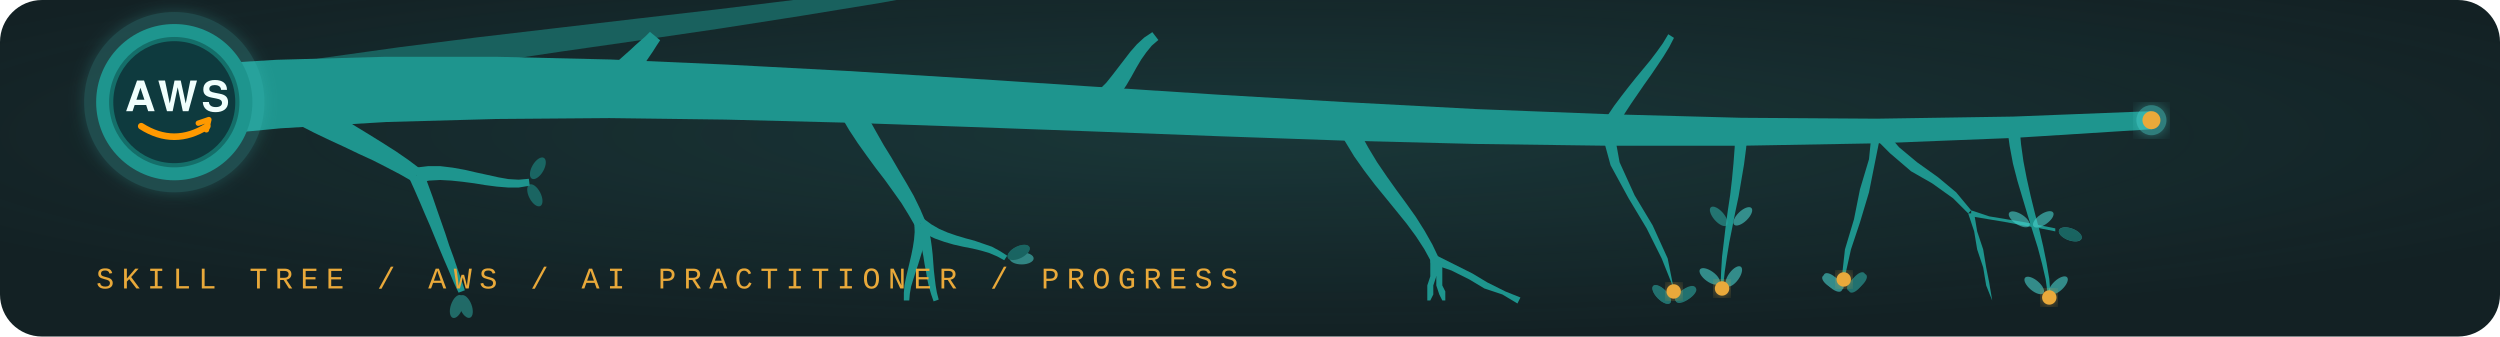
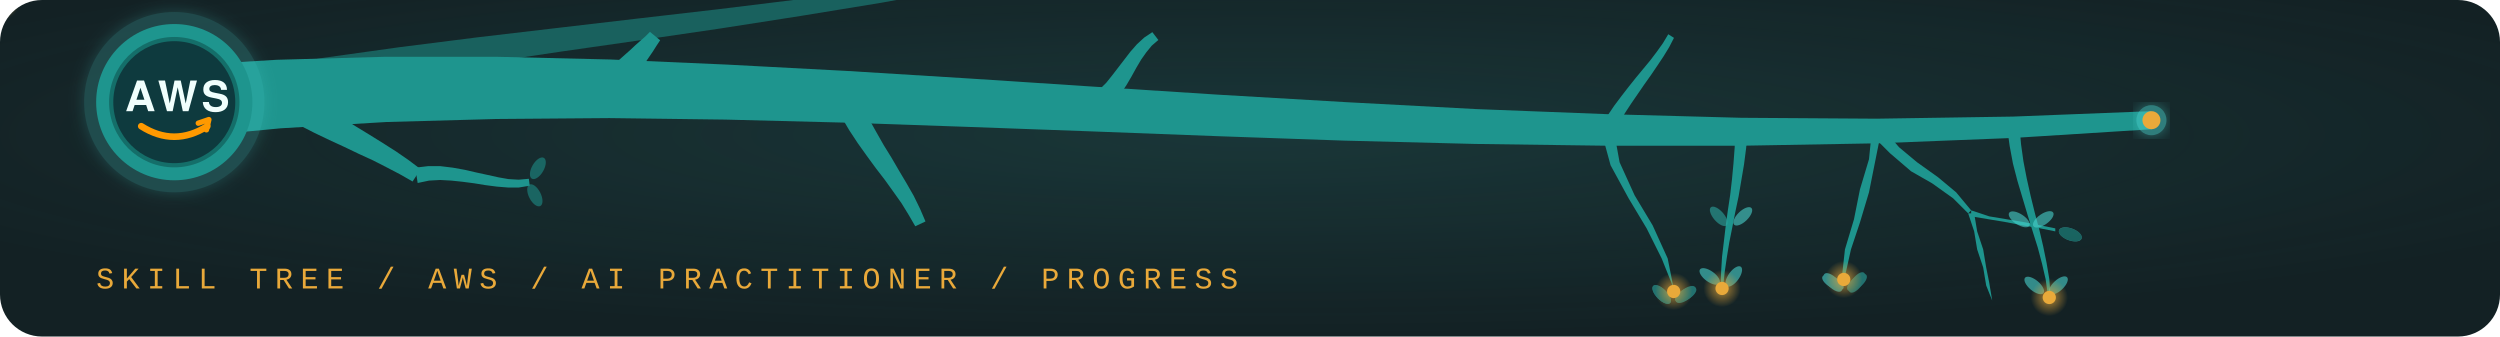
<svg xmlns="http://www.w3.org/2000/svg" viewBox="0 0 832 112" width="832" height="112" role="img" aria-label="">
  <defs>
    <filter id="glow" x="-200%%" y="-200%%" width="500%%" height="500%%">
      <feGaussianBlur stdDeviation="2.5" result="b" />
      <feMerge>
        <feMergeNode in="b" />
        <feMergeNode in="SourceGraphic" />
      </feMerge>
    </filter>
+     <radialGradient id="haloA">
+       <stop offset="0" stop-color="#E9A93A" stop-opacity="0.75" />
+       <stop offset="1" stop-color="#E9A93A" stop-opacity="0" />
+     </radialGradient>
+     <radialGradient id="haloT">
+       <stop offset="0" stop-color="#48D1CC" stop-opacity="0.75" />
+       <stop offset="1" stop-color="#48D1CC" stop-opacity="0" />
+     </radialGradient>
+     <radialGradient id="haloW">
+       <stop offset="0" stop-color="#FFFFFF" stop-opacity="0.75" />
+       <stop offset="1" stop-color="#FFFFFF" stop-opacity="0" />
+     </radialGradient>
    <linearGradient id="sheen" x1="0" y1="0" x2="0" y2="1">
      <stop offset="0" stop-color="#FFFFFF" stop-opacity="0.10" />
      <stop offset="1" stop-color="#FFFFFF" stop-opacity="0" />
    </linearGradient>
  </defs>
+   <style>@media (prefers-reduced-motion: reduce) { .m { display: none } }</style>
  <defs>
    <filter id="shadow" x="-20%" y="-20%" width="140%" height="160%">
      <feGaussianBlur stdDeviation="4" />
    </filter>
    <linearGradient id="budfill" x1="0" y1="0" x2="0" y2="1">
      <stop offset="0" stop-color="#15717A" />
      <stop offset="1" stop-color="#0B4F55" />
    </linearGradient>
  </defs>
  <clipPath id="panel">
    <rect width="832" height="112" rx="14" />
  </clipPath>
  <rect width="832" height="112" rx="14" fill="#132124" />
  <g clip-path="url(#panel)">
    <radialGradient id="hglow" cx="50%" cy="40%" r="60%">
      <stop offset="0" stop-color="#48D1CC" stop-opacity="0.12" />
      <stop offset="1" stop-color="#48D1CC" stop-opacity="0" />
    </radialGradient>
    <rect width="832" height="112" fill="url(#hglow)" />
    <path d="M59.2 39.9 L83.9 34.4 L109.0 29.6 L134.5 25.2 L160.3 21.1 L186.5 17.2 L213.0 13.4 L239.6 9.5 L266.5 5.3 L293.4 0.9 L320.3 -4.0 L319.7 -8.0 L292.6 -3.8 L265.7 -0.2 L238.8 3.1 L212.0 6.2 L185.5 9.3 L159.1 12.4 L133.0 15.7 L107.2 19.3 L81.8 23.4 L56.8 28.1 Z" fill="#19615E" />
    <path d="M58.9 46.0 L93.4 42.7 L128.7 40.6 L165.2 39.6 L202.8 39.3 L241.4 39.8 L280.9 40.8 L321.4 42.2 L362.6 43.7 L404.7 45.3 L447.4 46.8 L490.8 47.9 L534.9 48.5 L579.5 48.5 L624.6 47.7 L670.2 45.9 L716.2 43.0 L715.8 37.0 L669.9 38.8 L624.5 39.5 L579.5 39.2 L535.1 38.0 L491.2 36.3 L448.0 34.0 L405.3 31.5 L363.4 28.8 L322.2 26.1 L281.7 23.6 L242.0 21.5 L203.2 19.8 L165.2 18.9 L128.1 18.9 L92.0 19.9 L57.1 22.0 Z" fill="#1E958E" />
    <path d="M89.6 35.8 L94.5 38.8 L99.5 41.6 L104.6 44.2 L109.6 46.6 L114.6 48.9 L119.4 51.2 L124.2 53.4 L128.7 55.7 L133.1 58.0 L137.3 60.4 L140.0 56.3 L136.0 53.3 L131.8 50.4 L127.4 47.6 L122.9 44.8 L118.3 42.0 L113.7 39.1 L109.1 36.2 L104.6 33.3 L100.1 30.1 L95.8 26.8 Z" fill="#1E958E" />
-     <path d="M136.2 59.3 L138.0 63.3 L139.7 67.2 L141.4 71.2 L143.1 75.1 L144.7 79.0 L146.3 82.9 L147.9 86.7 L149.5 90.4 L151.0 94.0 L152.6 97.4 L154.7 96.6 L153.5 93.0 L152.2 89.3 L150.9 85.5 L149.5 81.7 L148.2 77.7 L146.8 73.7 L145.4 69.7 L144.0 65.6 L142.5 61.5 L141.0 57.4 Z" fill="#1E958E" />
-     <g opacity="0.55">
-       <ellipse cx="155" cy="102" rx="4" ry="2" transform="rotate(69 155 102)" fill="#2BA59E" />
-       <ellipse cx="152" cy="102" rx="4" ry="2" transform="rotate(109 152 102)" fill="#2BA59E" />
-     </g>
    <path d="M139.0 60.9 L142.8 60.1 L146.5 59.9 L150.2 60.1 L154.0 60.5 L157.8 61.0 L161.5 61.6 L165.3 62.1 L169.0 62.4 L172.7 62.4 L176.3 61.8 L176.0 59.5 L172.6 59.8 L169.2 59.6 L165.8 59.0 L162.2 58.2 L158.5 57.4 L154.6 56.5 L150.7 55.8 L146.6 55.3 L142.4 55.3 L138.2 55.8 Z" fill="#1E958E" />
    <g opacity="0.55">
      <ellipse cx="178" cy="65" rx="4" ry="2" transform="rotate(63 178 65)" fill="#1E958E" />
      <ellipse cx="179" cy="56" rx="4" ry="2" transform="rotate(-60 179 56)" fill="#1E958E" />
    </g>
    <path d="M206.8 32.6 L208.1 30.6 L209.4 28.6 L210.7 26.7 L212.0 24.7 L213.4 22.8 L214.7 20.9 L216.0 19.0 L217.3 17.1 L218.5 15.2 L219.7 13.4 L216.3 10.6 L214.8 12.1 L213.2 13.5 L211.5 15.0 L209.8 16.6 L208.1 18.1 L206.3 19.7 L204.6 21.4 L202.8 23.1 L201.0 24.8 L199.2 26.6 Z" fill="#1E958E" />
    <path d="M277.4 34.0 L279.9 38.7 L282.6 43.3 L285.5 47.7 L288.5 51.9 L291.5 56.0 L294.5 59.9 L297.3 63.8 L300.0 67.6 L302.4 71.5 L304.6 75.3 L308.0 73.7 L306.2 69.5 L304.1 65.2 L301.7 61.0 L299.2 56.8 L296.7 52.5 L294.1 48.3 L291.6 43.9 L289.2 39.6 L287.1 35.1 L285.2 30.4 Z" fill="#1E958E" />
-     <path d="M304.3 74.5 L304.4 77.2 L304.2 79.7 L303.8 82.3 L303.3 84.8 L302.7 87.4 L302.1 89.9 L301.5 92.5 L301.0 95.0 L300.8 97.5 L300.8 100.0 L302.6 100.0 L302.8 97.7 L303.2 95.4 L303.9 93.1 L304.7 90.6 L305.5 88.2 L306.3 85.6 L307.1 83.0 L307.8 80.2 L308.2 77.4 L308.3 74.5 Z" fill="#1E958E" />
-     <path d="M305.2 76.2 L308.1 78.0 L311.2 79.4 L314.3 80.5 L317.4 81.4 L320.5 82.1 L323.6 82.7 L326.5 83.4 L329.2 84.2 L331.8 85.3 L334.2 86.6 L335.2 85.1 L332.7 83.5 L330.1 82.1 L327.2 81.1 L324.3 80.1 L321.3 79.3 L318.3 78.4 L315.4 77.4 L312.6 76.2 L310.0 74.7 L307.4 72.8 Z" fill="#1E958E" />
-     <g opacity="0.55">
-       <ellipse cx="339" cy="84" rx="4" ry="2" transform="rotate(-26 339 84)" fill="#1E958E" />
-       <ellipse cx="340" cy="86" rx="4" ry="2" transform="rotate(-0 340 86)" fill="#48D1CC" />
-       <ellipse cx="339" cy="84" rx="4" ry="2" transform="rotate(-27 339 84)" fill="#1E958E" />
-     </g>
-     <path d="M304.4 75.2 L305.4 77.7 L306.2 80.1 L306.8 82.7 L307.3 85.3 L307.7 87.9 L308.2 90.5 L308.6 93.0 L309.2 95.6 L309.9 98.0 L310.7 100.3 L312.4 99.7 L311.8 97.4 L311.4 95.1 L311.1 92.7 L310.8 90.1 L310.6 87.5 L310.4 84.8 L310.1 82.1 L309.7 79.3 L309.0 76.5 L308.2 73.8 Z" fill="#1E958E" />
    <path d="M365.1 39.2 L368.0 36.9 L370.7 34.2 L372.9 31.3 L374.9 28.3 L376.6 25.4 L378.2 22.5 L379.8 19.8 L381.5 17.4 L383.3 15.2 L385.5 13.3 L383.5 10.7 L380.8 12.5 L378.4 14.7 L376.2 17.2 L374.2 19.8 L372.2 22.4 L370.2 25.0 L368.2 27.5 L366.0 29.7 L363.7 31.6 L360.9 33.3 Z" fill="#1E958E" />
-     <path d="M444.9 41.7 L447.6 47.0 L450.7 52.1 L454.1 56.9 L457.6 61.5 L461.2 65.9 L464.7 70.2 L468.1 74.4 L471.2 78.6 L474.0 82.9 L476.4 87.3 L478.9 86.0 L476.7 81.4 L474.1 76.8 L471.2 72.2 L468.0 67.7 L464.7 63.2 L461.5 58.7 L458.3 54.0 L455.4 49.2 L452.7 44.3 L450.5 39.1 Z" fill="#1E958E" />
-     <path d="M476 86 L476 89 L476 92 L475 95 L475 97 L475 100 L476 100 L477 98 L477 95 L478 92 L478 90 L479 87 Z" fill="#1E958E" />
-     <path d="M477 88 L483 90 L489 93 L494 96 L500 98 L505 101 L506 99 L501 97 L495 94 L490 91 L484 88 L478 85 Z" fill="#1E958E" />
-     <path d="M476 87 L477 90 L478 92 L478 95 L479 98 L480 100 L481 100 L481 97 L480 95 L480 92 L480 89 L479 86 Z" fill="#1E958E" />
    <path d="M537.2 44.5 L538.9 41.0 L540.8 37.6 L542.9 34.4 L545.1 31.2 L547.3 28.0 L549.5 24.9 L551.6 21.8 L553.6 18.8 L555.5 15.7 L557.1 12.6 L555.2 11.4 L553.4 14.4 L551.4 17.2 L549.2 20.1 L546.8 23.0 L544.4 25.9 L542.0 28.9 L539.6 32.0 L537.2 35.2 L534.9 38.6 L532.8 42.1 Z" fill="#1E958E" />
    <path d="M623 45 L629 51 L636 57 L643 61 L650 66 L655 71 L656 70 L651 64 L645 59 L638 54 L632 49 L626 42 Z" fill="#1E958E" />
    <path d="M655 71 L657 77 L658 83 L660 89 L661 95 L663 100 L663 100 L662 94 L661 89 L660 83 L658 77 L657 71 Z" fill="#1E958E" />
    <path d="M656 72 L662 73 L668 74 L673 75 L679 76 L684 77 L684 76 L679 75 L674 74 L668 73 L662 72 L656 70 Z" fill="#1E958E" />
    <g opacity="0.55">
      <ellipse cx="689" cy="78" rx="4" ry="2" transform="rotate(21 689 78)" fill="#48D1CC" />
      <ellipse cx="689" cy="78" rx="4" ry="2" transform="rotate(19 689 78)" fill="#1E958E" />
    </g>
    <path d="M533 44 L536 55 L542 66 L548 76 L553 86 L557 96 L557 96 L555 86 L550 75 L544 65 L539 54 L537 43 Z" fill="#1E958E" />
    <g opacity="0.60">
      <ellipse cx="553" cy="98" rx="4" ry="1.8" transform="rotate(46 553 98)" fill="#2BA59E" />
      <ellipse cx="561" cy="98" rx="4" ry="1.8" transform="rotate(142 561 98)" fill="#2BA59E" />
      <ellipse cx="553" cy="98" rx="4" ry="1.8" transform="rotate(45 553 98)" fill="#2BA59E" />
      <ellipse cx="561" cy="98" rx="4" ry="1.8" transform="rotate(149 561 98)" fill="#2BA59E" />
    </g>
-     <circle cx="557.0" cy="97.0" r="2.4" fill="#E9A93A" filter="url(#glow)">
+     <g transform="translate(557.0 97.0)">
+       <circle r="6.2" fill="url(#haloA)" />
+       <circle r="2.2" fill="#E9A93A" />
      <animate attributeName="opacity" values="0.35;1;0.35" dur="4.0s" begin="1.0s" repeatCount="indefinite" />
-     </circle>
+     </g>
    <path d="M577.5 43.7 L577.3 49.1 L576.9 54.4 L576.4 59.7 L575.8 64.9 L575.0 70.2 L574.3 75.3 L573.7 80.4 L573.1 85.4 L572.8 90.3 L572.6 95.0 L573.5 95.0 L574.0 90.4 L574.7 85.6 L575.5 80.7 L576.5 75.7 L577.5 70.6 L578.6 65.4 L579.5 60.1 L580.4 54.8 L581.1 49.4 L581.6 44.0 Z" fill="#1E958E" />
    <g opacity="0.60">
      <ellipse cx="572" cy="72" rx="4" ry="1.8" transform="rotate(49 572 72)" fill="#2BA59E" />
      <ellipse cx="580" cy="72" rx="4" ry="1.8" transform="rotate(136 580 72)" fill="#48D1CC" />
      <ellipse cx="569" cy="92" rx="4" ry="1.8" transform="rotate(36 569 92)" fill="#48D1CC" />
      <ellipse cx="577" cy="92" rx="4" ry="1.8" transform="rotate(126 577 92)" fill="#48D1CC" />
    </g>
-     <circle cx="573.1" cy="96.0" r="2.4" fill="#E9A93A" filter="url(#glow)">
+     <g transform="translate(573.1 96.0)">
+       <circle r="6.2" fill="url(#haloA)" />
+       <circle r="2.2" fill="#E9A93A" />
      <animate attributeName="opacity" values="0.35;1;0.35" dur="2.5s" begin="0.5s" repeatCount="indefinite" />
-     </circle>
+     </g>
    <path d="M623 43 L622 53 L619 63 L617 73 L614 83 L613 92 L614 92 L616 83 L619 74 L622 64 L624 54 L626 44 Z" fill="#1E958E" />
    <g opacity="0.60">
      <ellipse cx="610" cy="94" rx="4" ry="1.8" transform="rotate(45 610 94)" fill="#48D1CC" />
      <ellipse cx="618" cy="94" rx="4" ry="1.8" transform="rotate(141 618 94)" fill="#2BA59E" />
      <ellipse cx="610" cy="94" rx="4" ry="1.8" transform="rotate(30 610 94)" fill="#48D1CC" />
      <ellipse cx="618" cy="94" rx="4" ry="1.8" transform="rotate(126 618 94)" fill="#2BA59E" />
    </g>
-     <circle cx="613.6" cy="93.0" r="2.4" fill="#E9A93A" filter="url(#glow)">
+     <g transform="translate(613.6 93.0)">
+       <circle r="6.2" fill="url(#haloA)" />
+       <circle r="2.2" fill="#E9A93A" />
      <animate attributeName="opacity" values="0.35;1;0.35" dur="4.1s" begin="1.1s" repeatCount="indefinite" />
-     </circle>
+     </g>
    <path d="M668.0 42.6 L668.8 48.5 L669.9 54.4 L671.4 60.2 L673.1 65.9 L674.8 71.6 L676.5 77.1 L678.2 82.5 L679.6 87.8 L680.8 93.0 L681.5 98.1 L682.4 97.9 L682.0 92.8 L681.1 87.5 L680.0 82.1 L678.7 76.5 L677.2 70.9 L675.8 65.2 L674.5 59.4 L673.4 53.7 L672.6 48.0 L672.1 42.2 Z" fill="#1E958E" />
    <g opacity="0.60">
      <ellipse cx="672" cy="73" rx="4" ry="1.8" transform="rotate(33 672 73)" fill="#48D1CC" />
      <ellipse cx="680" cy="73" rx="4" ry="1.8" transform="rotate(145 680 73)" fill="#48D1CC" />
      <ellipse cx="677" cy="95" rx="4" ry="1.8" transform="rotate(40 677 95)" fill="#48D1CC" />
      <ellipse cx="685" cy="95" rx="4" ry="1.8" transform="rotate(137 685 95)" fill="#48D1CC" />
    </g>
-     <circle cx="682.0" cy="99.0" r="2.4" fill="#E9A93A" filter="url(#glow)">
+     <g transform="translate(682.0 99.0)">
+       <circle r="6.2" fill="url(#haloA)" />
+       <circle r="2.2" fill="#E9A93A" />
      <animate attributeName="opacity" values="0.35;1;0.35" dur="3.0s" begin="1.1s" repeatCount="indefinite" />
-     </circle>
-     <circle r="2.4" fill="#E9A93A" filter="url(#glow)">
+     </g>
+     <g class="m">
+       <circle r="6.7" fill="url(#haloA)" />
+       <circle r="2.4" fill="#E9A93A" />
      <animateMotion dur="2.8s" begin="0.0s" repeatCount="indefinite" path="M58.0 34.0 C240.0 16.0 470.0 56.0 716.0 40.0" />
-     </circle>
-     <circle r="2.4" fill="#E9A93A" filter="url(#glow)" opacity="0">
-       <animate attributeName="opacity" to="1" begin="1.4s" dur="0.01s" fill="freeze" />
-       <animateMotion dur="2.8s" begin="1.4s" repeatCount="indefinite" path="M58.0 34.0 C240.0 16.0 470.0 56.0 716.0 40.0" />
-     </circle>
+     </g>
    <circle cx="716" cy="40" r="5" fill="#48D1CC" opacity="0.5" filter="url(#glow)" />
    <circle cx="716" cy="40" r="3" fill="#E9A93A" />
    <circle cx="58" cy="34" r="30" fill="#48D1CC" opacity="0.22" filter="url(#glow)" />
    <circle cx="58" cy="34" r="26" fill="#1E958E" />
    <circle cx="58" cy="34" r="21" fill="#0E3A3E" stroke="#146E69" stroke-width="1.4" />
    <text x="59" y="37" font-family="Segoe UI, Helvetica, Arial, sans-serif" font-size="14" font-weight="700" letter-spacing="1.5" fill="#F0FFFD" text-anchor="middle">AWS</text>
    <path d="M47 42 q11 7 22 0" fill="none" stroke="#FF9900" stroke-width="2.2" stroke-linecap="round" />
    <path d="M66 41 l3.5 -1.2 l-0.8 3.4" fill="none" stroke="#FF9900" stroke-width="1.8" stroke-linecap="round" stroke-linejoin="round" />
-     <circle r="1.3" fill="#E9A93A" filter="url(#glow)" opacity="0.1">
+     <g class="m" opacity="0.1">
+       <circle r="3.6" fill="url(#haloA)" />
+       <circle r="1.3" fill="#E9A93A" />
      <animateMotion dur="9s" repeatCount="indefinite" path="M296 31 a10 12 0 1 1 20 0 a10 12 0 1 1 -20 0" />
      <animate attributeName="opacity" values="0.1;1;0.35;0.9;0.1" dur="3.0s" begin="0.0s" repeatCount="indefinite" />
-     </circle>
-     <circle r="2.6" fill="#E9A93A" filter="url(#glow)" opacity="0.1">
+     </g>
+     <g class="m" opacity="0.1">
+       <circle r="7.3" fill="url(#haloA)" />
+       <circle r="2.6" fill="#E9A93A" />
      <animateMotion dur="10s" repeatCount="indefinite" path="M274 89 a20 16 0 1 1 40 0 a20 16 0 1 1 -40 0" />
      <animate attributeName="opacity" values="0.1;1;0.35;0.9;0.1" dur="3.3s" begin="0.45s" repeatCount="indefinite" />
-     </circle>
-     <circle r="1.3" fill="#E9A93A" filter="url(#glow)" opacity="0.1">
+     </g>
+     <g class="m" opacity="0.1">
+       <circle r="3.6" fill="url(#haloA)" />
+       <circle r="1.3" fill="#E9A93A" />
      <animateMotion dur="9s" repeatCount="indefinite" path="M273 65 a14 8 0 1 1 28 0 a14 8 0 1 1 -28 0" />
      <animate attributeName="opacity" values="0.1;1;0.35;0.9;0.1" dur="3.0s" begin="0.9s" repeatCount="indefinite" />
-     </circle>
-     <circle r="1.7" fill="#E9A93A" filter="url(#glow)" opacity="0.1">
+     </g>
+     <g class="m" opacity="0.1">
+       <circle r="4.8" fill="url(#haloA)" />
+       <circle r="1.7" fill="#E9A93A" />
      <animateMotion dur="14s" repeatCount="indefinite" path="M415 26 a15 6 0 1 1 30 0 a15 6 0 1 1 -30 0" />
      <animate attributeName="opacity" values="0.1;1;0.35;0.9;0.1" dur="4.7s" begin="1.35s" repeatCount="indefinite" />
-     </circle>
-     <circle r="2.1" fill="#E9A93A" filter="url(#glow)" opacity="0.1">
+     </g>
+     <g class="m" opacity="0.1">
+       <circle r="5.9" fill="url(#haloA)" />
+       <circle r="2.1" fill="#E9A93A" />
      <animateMotion dur="11s" repeatCount="indefinite" path="M78 29 a19 8 0 1 1 38 0 a19 8 0 1 1 -38 0" />
      <animate attributeName="opacity" values="0.1;1;0.35;0.9;0.1" dur="3.7s" begin="1.8s" repeatCount="indefinite" />
-     </circle>
-     <circle r="1.7" fill="#E9A93A" filter="url(#glow)" opacity="0.1">
+     </g>
+     <g class="m" opacity="0.1">
+       <circle r="4.8" fill="url(#haloA)" />
+       <circle r="1.7" fill="#E9A93A" />
      <animateMotion dur="9s" repeatCount="indefinite" path="M412 77 a17 15 0 1 1 34 0 a17 15 0 1 1 -34 0" />
      <animate attributeName="opacity" values="0.1;1;0.35;0.9;0.1" dur="3.0s" begin="2.25s" repeatCount="indefinite" />
-     </circle>
-     <circle r="1.3" fill="#E9A93A" filter="url(#glow)" opacity="0.1">
-       <animateMotion dur="7s" repeatCount="indefinite" path="M196 62 a16 14 0 1 1 32 0 a16 14 0 1 1 -32 0" />
-       <animate attributeName="opacity" values="0.1;1;0.35;0.9;0.1" dur="2.3s" begin="2.7s" repeatCount="indefinite" />
-     </circle>
-     <circle r="1.7" fill="#E9A93A" filter="url(#glow)" opacity="0.1">
-       <animateMotion dur="13s" repeatCount="indefinite" path="M8 63 a24 7 0 1 1 48 0 a24 7 0 1 1 -48 0" />
-       <animate attributeName="opacity" values="0.1;1;0.35;0.9;0.1" dur="4.3s" begin="3.15s" repeatCount="indefinite" />
-     </circle>
-     <circle r="1.3" fill="#E9A93A" filter="url(#glow)" opacity="0.1">
-       <animateMotion dur="12s" repeatCount="indefinite" path="M734 43 a18 15 0 1 1 36 0 a18 15 0 1 1 -36 0" />
-       <animate attributeName="opacity" values="0.1;1;0.35;0.9;0.1" dur="4.0s" begin="3.6s" repeatCount="indefinite" />
-     </circle>
-     <circle r="2.6" fill="#E9A93A" filter="url(#glow)" opacity="0.1">
-       <animateMotion dur="11s" repeatCount="indefinite" path="M260 63 a14 10 0 1 1 28 0 a14 10 0 1 1 -28 0" />
-       <animate attributeName="opacity" values="0.1;1;0.35;0.9;0.1" dur="3.7s" begin="4.05s" repeatCount="indefinite" />
-     </circle>
-     <circle r="2.1" fill="#E9A93A" filter="url(#glow)" opacity="0.1">
-       <animateMotion dur="12s" repeatCount="indefinite" path="M599 26 a11 14 0 1 1 22 0 a11 14 0 1 1 -22 0" />
-       <animate attributeName="opacity" values="0.1;1;0.35;0.9;0.1" dur="4.0s" begin="4.5s" repeatCount="indefinite" />
-     </circle>
-     <circle r="1.3" fill="#E9A93A" filter="url(#glow)" opacity="0.1">
-       <animateMotion dur="10s" repeatCount="indefinite" path="M296 93 a26 14 0 1 1 52 0 a26 14 0 1 1 -52 0" />
-       <animate attributeName="opacity" values="0.1;1;0.35;0.9;0.1" dur="3.3s" begin="4.95s" repeatCount="indefinite" />
-     </circle>
+     </g>
    <text x="32" y="96" font-family="Consolas, Cascadia Mono, Menlo, Courier New, monospace" font-size="10" letter-spacing="2.5" fill="#E9A93A" text-anchor="start">SKILL TREE  /  AWS  /  AI PRACTITIONER  /  PROGRESS</text>
  </g>
</svg>
